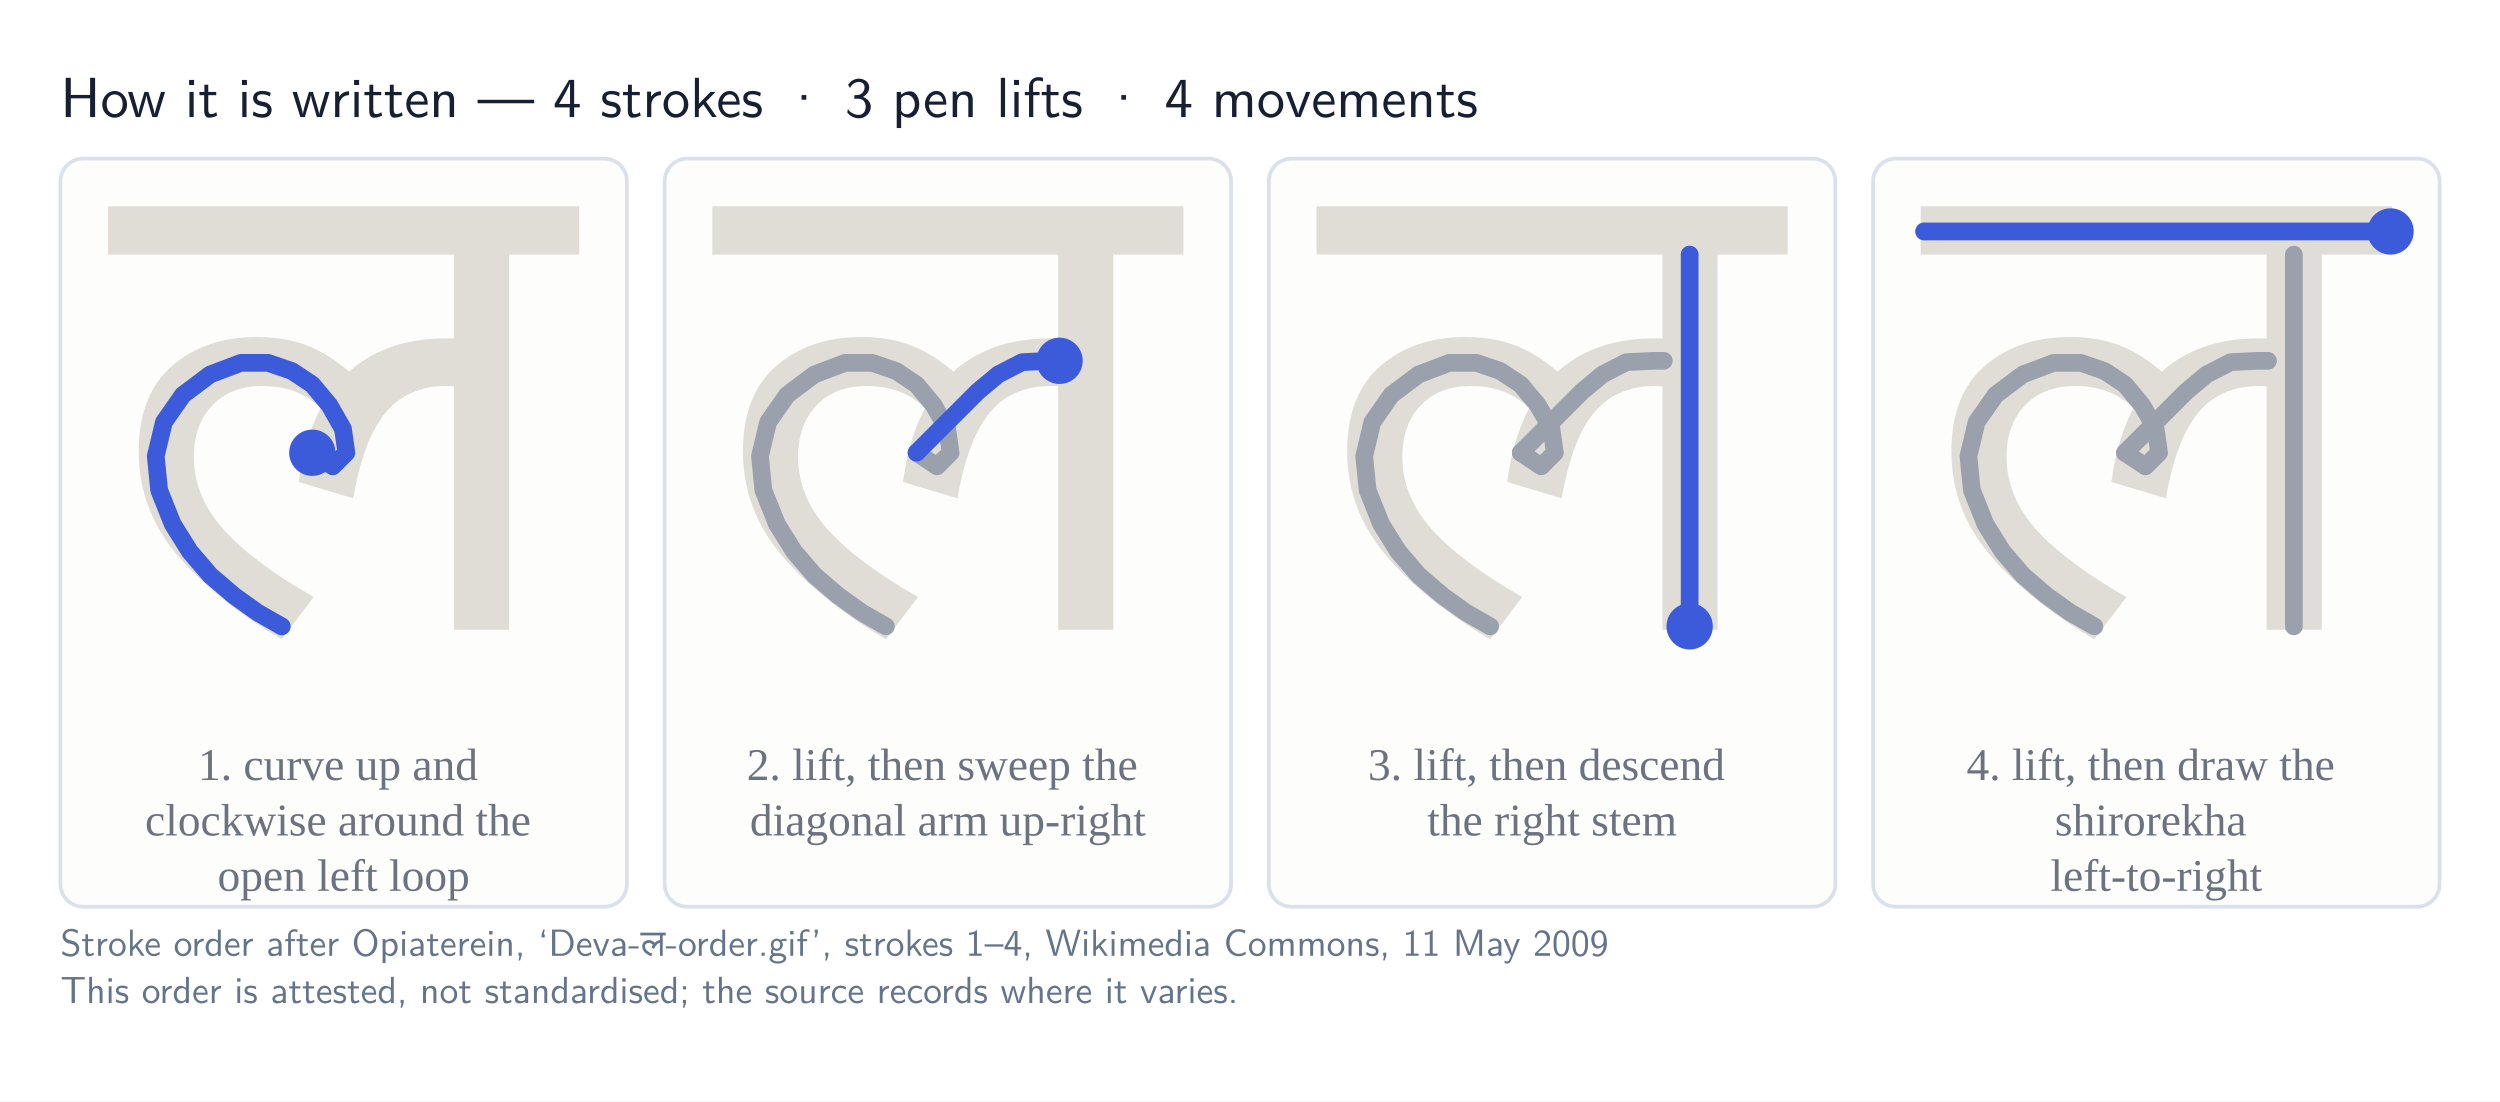
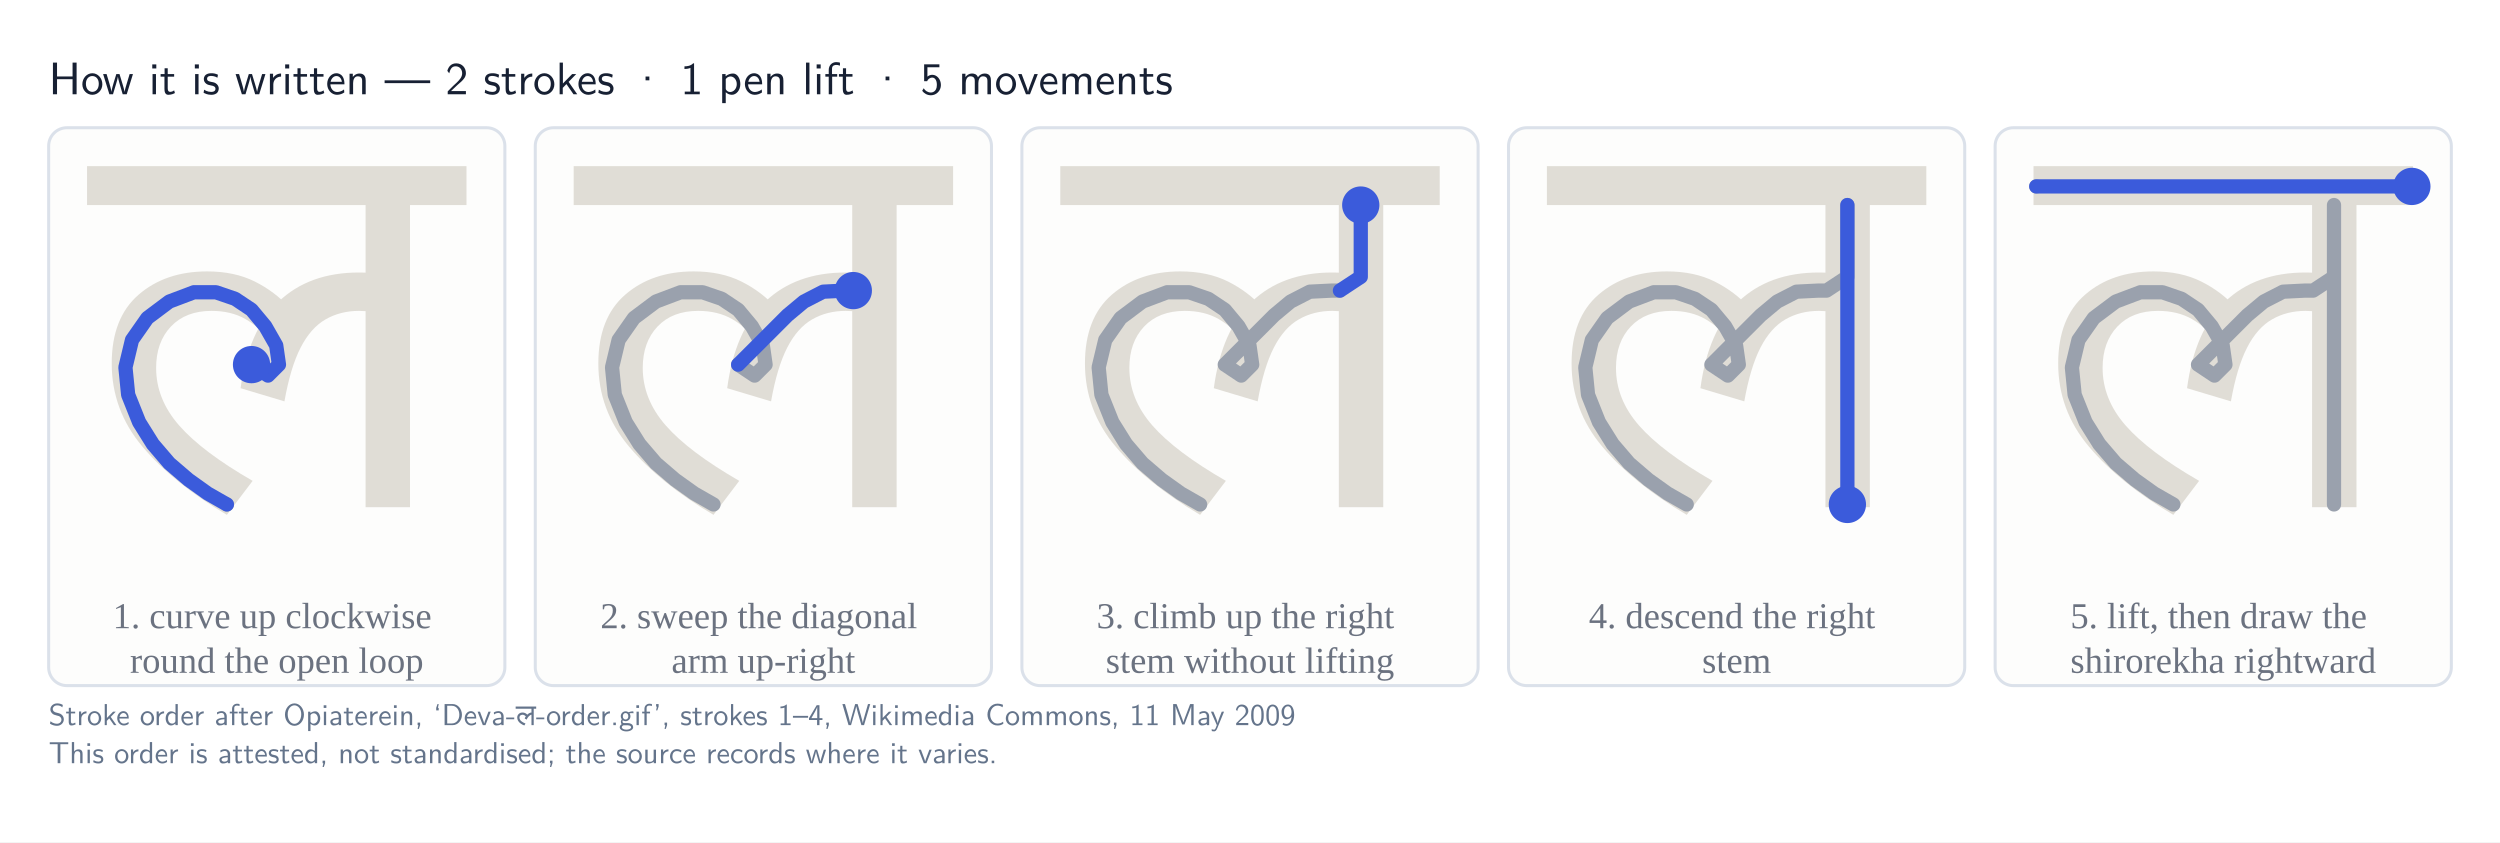
- <svg xmlns="http://www.w3.org/2000/svg" width="662" height="291.6" viewBox="0 0 662 291.6" role="img" aria-label="How to write ल: 4 strokes · 3 pen lifts · 4 movements">
-   <rect x="0" y="0" width="662" height="291.6" fill="#ffffff" />
-   <text x="16" y="31" font-family="Latin Modern Sans, sans-serif" font-size="15" fill="#172033">How it is written — 4 strokes · 3 pen lifts · 4 movements</text>
-   <rect x="16" y="42" width="150" height="198.1" rx="6" fill="#fdfdfc" stroke="#dbe1ea" stroke-width="1" />
-   <svg x="16" y="42" width="150" height="198.1" viewBox="-70 -692 832 1098.8" preserveAspectRatio="xMidYMid meet" overflow="hidden">
+ <svg xmlns="http://www.w3.org/2000/svg" width="822" height="276.93" viewBox="0 0 822 276.93" role="img" aria-label="How to write ल: 2 strokes · 1 pen lift · 5 movements">
+   <rect x="0" y="0" width="822" height="276.93" fill="#ffffff" />
+   <text x="16" y="31" font-family="Latin Modern Sans, sans-serif" font-size="15" fill="#172033">How it is written — 2 strokes · 1 pen lift · 5 movements</text>
+   <rect x="16" y="42" width="150" height="183.43" rx="6" fill="#fdfdfc" stroke="#dbe1ea" stroke-width="1" />
+   <svg x="16" y="42" width="150" height="183.43" viewBox="-70 -692 832 1017.4" preserveAspectRatio="xMidYMid meet" overflow="hidden">
    <g transform="scale(1,-1)">
      <path class="ductus__glyph" d="M0 551L0 622L692 622L692 551L589 551L589 0L508 0L508 379L552 347Q536 354 522 356Q508 358 496 358Q462 358 435 342.5Q408 327 389.5 291Q371 255 360 193L280 217Q294 322 349.5 375Q405 428 496 428Q516 428 533 425Q550 422 562 418L565 396L508 415L508 551L0 551ZM332 304Q315 328 289 343Q263 358 227 358Q180 358 153 329.5Q126 301 126 254Q126 197 168 149Q210 101 302 48L255 -14Q157 44 101 110.5Q45 177 45 262Q45 345 94 387.5Q143 430 219 430Q269 430 306 411.5Q343 393 370 363L332 304Z" fill="#e0ddd6" fill-rule="nonzero" />
      <path class="ductus__done" d="M255 5 L255 5" fill="none" stroke="#9aa1ad" stroke-width="26" stroke-linecap="round" stroke-linejoin="round" />
      <path class="ductus__pen" d="M255 5 L220 25 L185 50 L150 80 L120 115 L95 155 L75 205 L70 255 L82 305 L110 345 L150 375 L195 392 L235 392 L270 380 L300 360 L325 330 L345 295 L350 260 L330 240 L300 260" fill="none" stroke="#3b5bdb" stroke-width="26" stroke-linecap="round" stroke-linejoin="round" />
      <circle class="ductus__tip" cx="300" cy="260" r="34" fill="#3b5bdb" />
    </g>
    <text class="ductus__caption" x="346" y="220.7" text-anchor="middle" font-size="66.7" fill="#6b7280">
-       <tspan x="346" y="220.7">1. curve up and</tspan>
-       <tspan x="346" y="302.1">clockwise around the</tspan>
-       <tspan x="346" y="383.4">open left loop</tspan>
+       <tspan x="346" y="220.7">1. curve up clockwise</tspan>
+       <tspan x="346" y="302.1">round the open loop</tspan>
    </text>
  </svg>
-   <rect x="176" y="42" width="150" height="198.1" rx="6" fill="#fdfdfc" stroke="#dbe1ea" stroke-width="1" />
-   <svg x="176" y="42" width="150" height="198.1" viewBox="-70 -692 832 1098.8" preserveAspectRatio="xMidYMid meet" overflow="hidden">
+   <rect x="176" y="42" width="150" height="183.43" rx="6" fill="#fdfdfc" stroke="#dbe1ea" stroke-width="1" />
+   <svg x="176" y="42" width="150" height="183.43" viewBox="-70 -692 832 1017.4" preserveAspectRatio="xMidYMid meet" overflow="hidden">
    <g transform="scale(1,-1)">
      <path class="ductus__glyph" d="M0 551L0 622L692 622L692 551L589 551L589 0L508 0L508 379L552 347Q536 354 522 356Q508 358 496 358Q462 358 435 342.5Q408 327 389.5 291Q371 255 360 193L280 217Q294 322 349.5 375Q405 428 496 428Q516 428 533 425Q550 422 562 418L565 396L508 415L508 551L0 551ZM332 304Q315 328 289 343Q263 358 227 358Q180 358 153 329.5Q126 301 126 254Q126 197 168 149Q210 101 302 48L255 -14Q157 44 101 110.5Q45 177 45 262Q45 345 94 387.5Q143 430 219 430Q269 430 306 411.5Q343 393 370 363L332 304Z" fill="#e0ddd6" fill-rule="nonzero" />
-       <path class="ductus__done" d="M255 5 L220 25 L185 50 L150 80 L120 115 L95 155 L75 205 L70 255 L82 305 L110 345 L150 375 L195 392 L235 392 L270 380 L300 360 L325 330 L345 295 L350 260 L330 240 L300 260" fill="none" stroke="#9aa1ad" stroke-width="26" stroke-linecap="round" stroke-linejoin="round" />
-       <path class="ductus__done" d="M300 260 L300 260" fill="none" stroke="#9aa1ad" stroke-width="26" stroke-linecap="round" stroke-linejoin="round" />
+       <path class="ductus__done" d="M255 5 L220 25 L185 50 L150 80 L120 115 L95 155 L75 205 L70 255 L82 305 L110 345 L150 375 L195 392 L235 392 L270 380 L300 360 L325 330 L345 295 L350 260 L330 240 L300 260 L300 260" fill="none" stroke="#9aa1ad" stroke-width="26" stroke-linecap="round" stroke-linejoin="round" />
      <path class="ductus__pen" d="M300 260 L320 280 L340 300 L365 325 L390 350 L420 375 L455 393 L495 395 L510 395" fill="none" stroke="#3b5bdb" stroke-width="26" stroke-linecap="round" stroke-linejoin="round" />
      <circle class="ductus__tip" cx="510" cy="395" r="34" fill="#3b5bdb" />
    </g>
    <text class="ductus__caption" x="346" y="220.7" text-anchor="middle" font-size="66.7" fill="#6b7280">
-       <tspan x="346" y="220.7">2. lift, then sweep the</tspan>
-       <tspan x="346" y="302.1">diagonal arm up-right</tspan>
+       <tspan x="346" y="220.7">2. sweep the diagonal</tspan>
+       <tspan x="346" y="302.1">arm up-right</tspan>
    </text>
  </svg>
-   <rect x="336" y="42" width="150" height="198.1" rx="6" fill="#fdfdfc" stroke="#dbe1ea" stroke-width="1" />
-   <svg x="336" y="42" width="150" height="198.1" viewBox="-70 -692 832 1098.8" preserveAspectRatio="xMidYMid meet" overflow="hidden">
+   <rect x="336" y="42" width="150" height="183.43" rx="6" fill="#fdfdfc" stroke="#dbe1ea" stroke-width="1" />
+   <svg x="336" y="42" width="150" height="183.43" viewBox="-70 -692 832 1017.4" preserveAspectRatio="xMidYMid meet" overflow="hidden">
    <g transform="scale(1,-1)">
      <path class="ductus__glyph" d="M0 551L0 622L692 622L692 551L589 551L589 0L508 0L508 379L552 347Q536 354 522 356Q508 358 496 358Q462 358 435 342.5Q408 327 389.5 291Q371 255 360 193L280 217Q294 322 349.5 375Q405 428 496 428Q516 428 533 425Q550 422 562 418L565 396L508 415L508 551L0 551ZM332 304Q315 328 289 343Q263 358 227 358Q180 358 153 329.5Q126 301 126 254Q126 197 168 149Q210 101 302 48L255 -14Q157 44 101 110.5Q45 177 45 262Q45 345 94 387.5Q143 430 219 430Q269 430 306 411.5Q343 393 370 363L332 304Z" fill="#e0ddd6" fill-rule="nonzero" />
-       <path class="ductus__done" d="M255 5 L220 25 L185 50 L150 80 L120 115 L95 155 L75 205 L70 255 L82 305 L110 345 L150 375 L195 392 L235 392 L270 380 L300 360 L325 330 L345 295 L350 260 L330 240 L300 260" fill="none" stroke="#9aa1ad" stroke-width="26" stroke-linecap="round" stroke-linejoin="round" />
-       <path class="ductus__done" d="M300 260 L320 280 L340 300 L365 325 L390 350 L420 375 L455 393 L495 395 L510 395" fill="none" stroke="#9aa1ad" stroke-width="26" stroke-linecap="round" stroke-linejoin="round" />
-       <path class="ductus__done" d="M548 551 L548 551" fill="none" stroke="#9aa1ad" stroke-width="26" stroke-linecap="round" stroke-linejoin="round" />
+       <path class="ductus__done" d="M255 5 L220 25 L185 50 L150 80 L120 115 L95 155 L75 205 L70 255 L82 305 L110 345 L150 375 L195 392 L235 392 L270 380 L300 360 L325 330 L345 295 L350 260 L330 240 L300 260 L320 280 L340 300 L365 325 L390 350 L420 375 L455 393 L495 395 L510 395 L510 395" fill="none" stroke="#9aa1ad" stroke-width="26" stroke-linecap="round" stroke-linejoin="round" />
+       <path class="ductus__pen" d="M510 395 L548 420 L548 486 L548 551" fill="none" stroke="#3b5bdb" stroke-width="26" stroke-linecap="round" stroke-linejoin="round" />
+       <circle class="ductus__tip" cx="548" cy="551" r="34" fill="#3b5bdb" />
+     </g>
+     <text class="ductus__caption" x="346" y="220.7" text-anchor="middle" font-size="66.7" fill="#6b7280">
+       <tspan x="346" y="220.7">3. climb up the right</tspan>
+       <tspan x="346" y="302.1">stem without lifting</tspan>
+     </text>
+   </svg>
+   <rect x="496" y="42" width="150" height="183.43" rx="6" fill="#fdfdfc" stroke="#dbe1ea" stroke-width="1" />
+   <svg x="496" y="42" width="150" height="183.43" viewBox="-70 -692 832 1017.4" preserveAspectRatio="xMidYMid meet" overflow="hidden">
+     <g transform="scale(1,-1)">
+       <path class="ductus__glyph" d="M0 551L0 622L692 622L692 551L589 551L589 0L508 0L508 379L552 347Q536 354 522 356Q508 358 496 358Q462 358 435 342.5Q408 327 389.5 291Q371 255 360 193L280 217Q294 322 349.5 375Q405 428 496 428Q516 428 533 425Q550 422 562 418L565 396L508 415L508 551L0 551ZM332 304Q315 328 289 343Q263 358 227 358Q180 358 153 329.5Q126 301 126 254Q126 197 168 149Q210 101 302 48L255 -14Q157 44 101 110.5Q45 177 45 262Q45 345 94 387.5Q143 430 219 430Q269 430 306 411.5Q343 393 370 363L332 304Z" fill="#e0ddd6" fill-rule="nonzero" />
+       <path class="ductus__done" d="M255 5 L220 25 L185 50 L150 80 L120 115 L95 155 L75 205 L70 255 L82 305 L110 345 L150 375 L195 392 L235 392 L270 380 L300 360 L325 330 L345 295 L350 260 L330 240 L300 260 L320 280 L340 300 L365 325 L390 350 L420 375 L455 393 L495 395 L510 395 L548 420 L548 486 L548 551 L548 551" fill="none" stroke="#9aa1ad" stroke-width="26" stroke-linecap="round" stroke-linejoin="round" />
      <path class="ductus__pen" d="M548 551 L548 475 L548 395 L548 315 L548 235 L548 155 L548 75 L548 5" fill="none" stroke="#3b5bdb" stroke-width="26" stroke-linecap="round" stroke-linejoin="round" />
      <circle class="ductus__tip" cx="548" cy="5" r="34" fill="#3b5bdb" />
    </g>
    <text class="ductus__caption" x="346" y="220.7" text-anchor="middle" font-size="66.7" fill="#6b7280">
-       <tspan x="346" y="220.7">3. lift, then descend</tspan>
-       <tspan x="346" y="302.1">the right stem</tspan>
+       <tspan x="346" y="220.7">4. descend the right</tspan>
+       <tspan x="346" y="302.1">stem</tspan>
    </text>
  </svg>
-   <rect x="496" y="42" width="150" height="198.1" rx="6" fill="#fdfdfc" stroke="#dbe1ea" stroke-width="1" />
-   <svg x="496" y="42" width="150" height="198.1" viewBox="-70 -692 832 1098.8" preserveAspectRatio="xMidYMid meet" overflow="hidden">
+   <rect x="656" y="42" width="150" height="183.43" rx="6" fill="#fdfdfc" stroke="#dbe1ea" stroke-width="1" />
+   <svg x="656" y="42" width="150" height="183.43" viewBox="-70 -692 832 1017.4" preserveAspectRatio="xMidYMid meet" overflow="hidden">
    <g transform="scale(1,-1)">
      <path class="ductus__glyph" d="M0 551L0 622L692 622L692 551L589 551L589 0L508 0L508 379L552 347Q536 354 522 356Q508 358 496 358Q462 358 435 342.5Q408 327 389.5 291Q371 255 360 193L280 217Q294 322 349.5 375Q405 428 496 428Q516 428 533 425Q550 422 562 418L565 396L508 415L508 551L0 551ZM332 304Q315 328 289 343Q263 358 227 358Q180 358 153 329.5Q126 301 126 254Q126 197 168 149Q210 101 302 48L255 -14Q157 44 101 110.5Q45 177 45 262Q45 345 94 387.5Q143 430 219 430Q269 430 306 411.5Q343 393 370 363L332 304Z" fill="#e0ddd6" fill-rule="nonzero" />
-       <path class="ductus__done" d="M255 5 L220 25 L185 50 L150 80 L120 115 L95 155 L75 205 L70 255 L82 305 L110 345 L150 375 L195 392 L235 392 L270 380 L300 360 L325 330 L345 295 L350 260 L330 240 L300 260" fill="none" stroke="#9aa1ad" stroke-width="26" stroke-linecap="round" stroke-linejoin="round" />
-       <path class="ductus__done" d="M300 260 L320 280 L340 300 L365 325 L390 350 L420 375 L455 393 L495 395 L510 395" fill="none" stroke="#9aa1ad" stroke-width="26" stroke-linecap="round" stroke-linejoin="round" />
-       <path class="ductus__done" d="M548 551 L548 475 L548 395 L548 315 L548 235 L548 155 L548 75 L548 5" fill="none" stroke="#9aa1ad" stroke-width="26" stroke-linecap="round" stroke-linejoin="round" />
+       <path class="ductus__done" d="M255 5 L220 25 L185 50 L150 80 L120 115 L95 155 L75 205 L70 255 L82 305 L110 345 L150 375 L195 392 L235 392 L270 380 L300 360 L325 330 L345 295 L350 260 L330 240 L300 260 L320 280 L340 300 L365 325 L390 350 L420 375 L455 393 L495 395 L510 395 L548 420 L548 486 L548 551 L548 475 L548 395 L548 315 L548 235 L548 155 L548 75 L548 5" fill="none" stroke="#9aa1ad" stroke-width="26" stroke-linecap="round" stroke-linejoin="round" />
      <path class="ductus__done" d="M5 585 L5 585" fill="none" stroke="#9aa1ad" stroke-width="26" stroke-linecap="round" stroke-linejoin="round" />
      <path class="ductus__pen" d="M5 585 L85 585 L165 585 L245 585 L325 585 L405 585 L485 585 L565 585 L690 585" fill="none" stroke="#3b5bdb" stroke-width="26" stroke-linecap="round" stroke-linejoin="round" />
      <circle class="ductus__tip" cx="690" cy="585" r="34" fill="#3b5bdb" />
    </g>
    <text class="ductus__caption" x="346" y="220.7" text-anchor="middle" font-size="66.7" fill="#6b7280">
-       <tspan x="346" y="220.7">4. lift, then draw the</tspan>
-       <tspan x="346" y="302.1">shirorekha</tspan>
-       <tspan x="346" y="383.4">left-to-right</tspan>
+       <tspan x="346" y="220.7">5. lift, then draw the</tspan>
+       <tspan x="346" y="302.1">shirorekha rightward</tspan>
    </text>
  </svg>
-   <text x="16" y="253.1" font-family="Latin Modern Sans, sans-serif" font-size="10" fill="#64748b">Stroke order after Opiaterein, ‘Deva-ल-order.gif’, strokes 1–4, Wikimedia Commons, 11 May 2009</text>
-   <text x="16" y="265.6" font-family="Latin Modern Sans, sans-serif" font-size="10" fill="#64748b">This order is attested, not standardised; the source records where it varies.</text>
+   <text x="16" y="238.43" font-family="Latin Modern Sans, sans-serif" font-size="10" fill="#64748b">Stroke order after Opiaterein, ‘Deva-ल-order.gif’, strokes 1–4, Wikimedia Commons, 11 May 2009</text>
+   <text x="16" y="250.93" font-family="Latin Modern Sans, sans-serif" font-size="10" fill="#64748b">This order is attested, not standardised; the source records where it varies.</text>
</svg>
